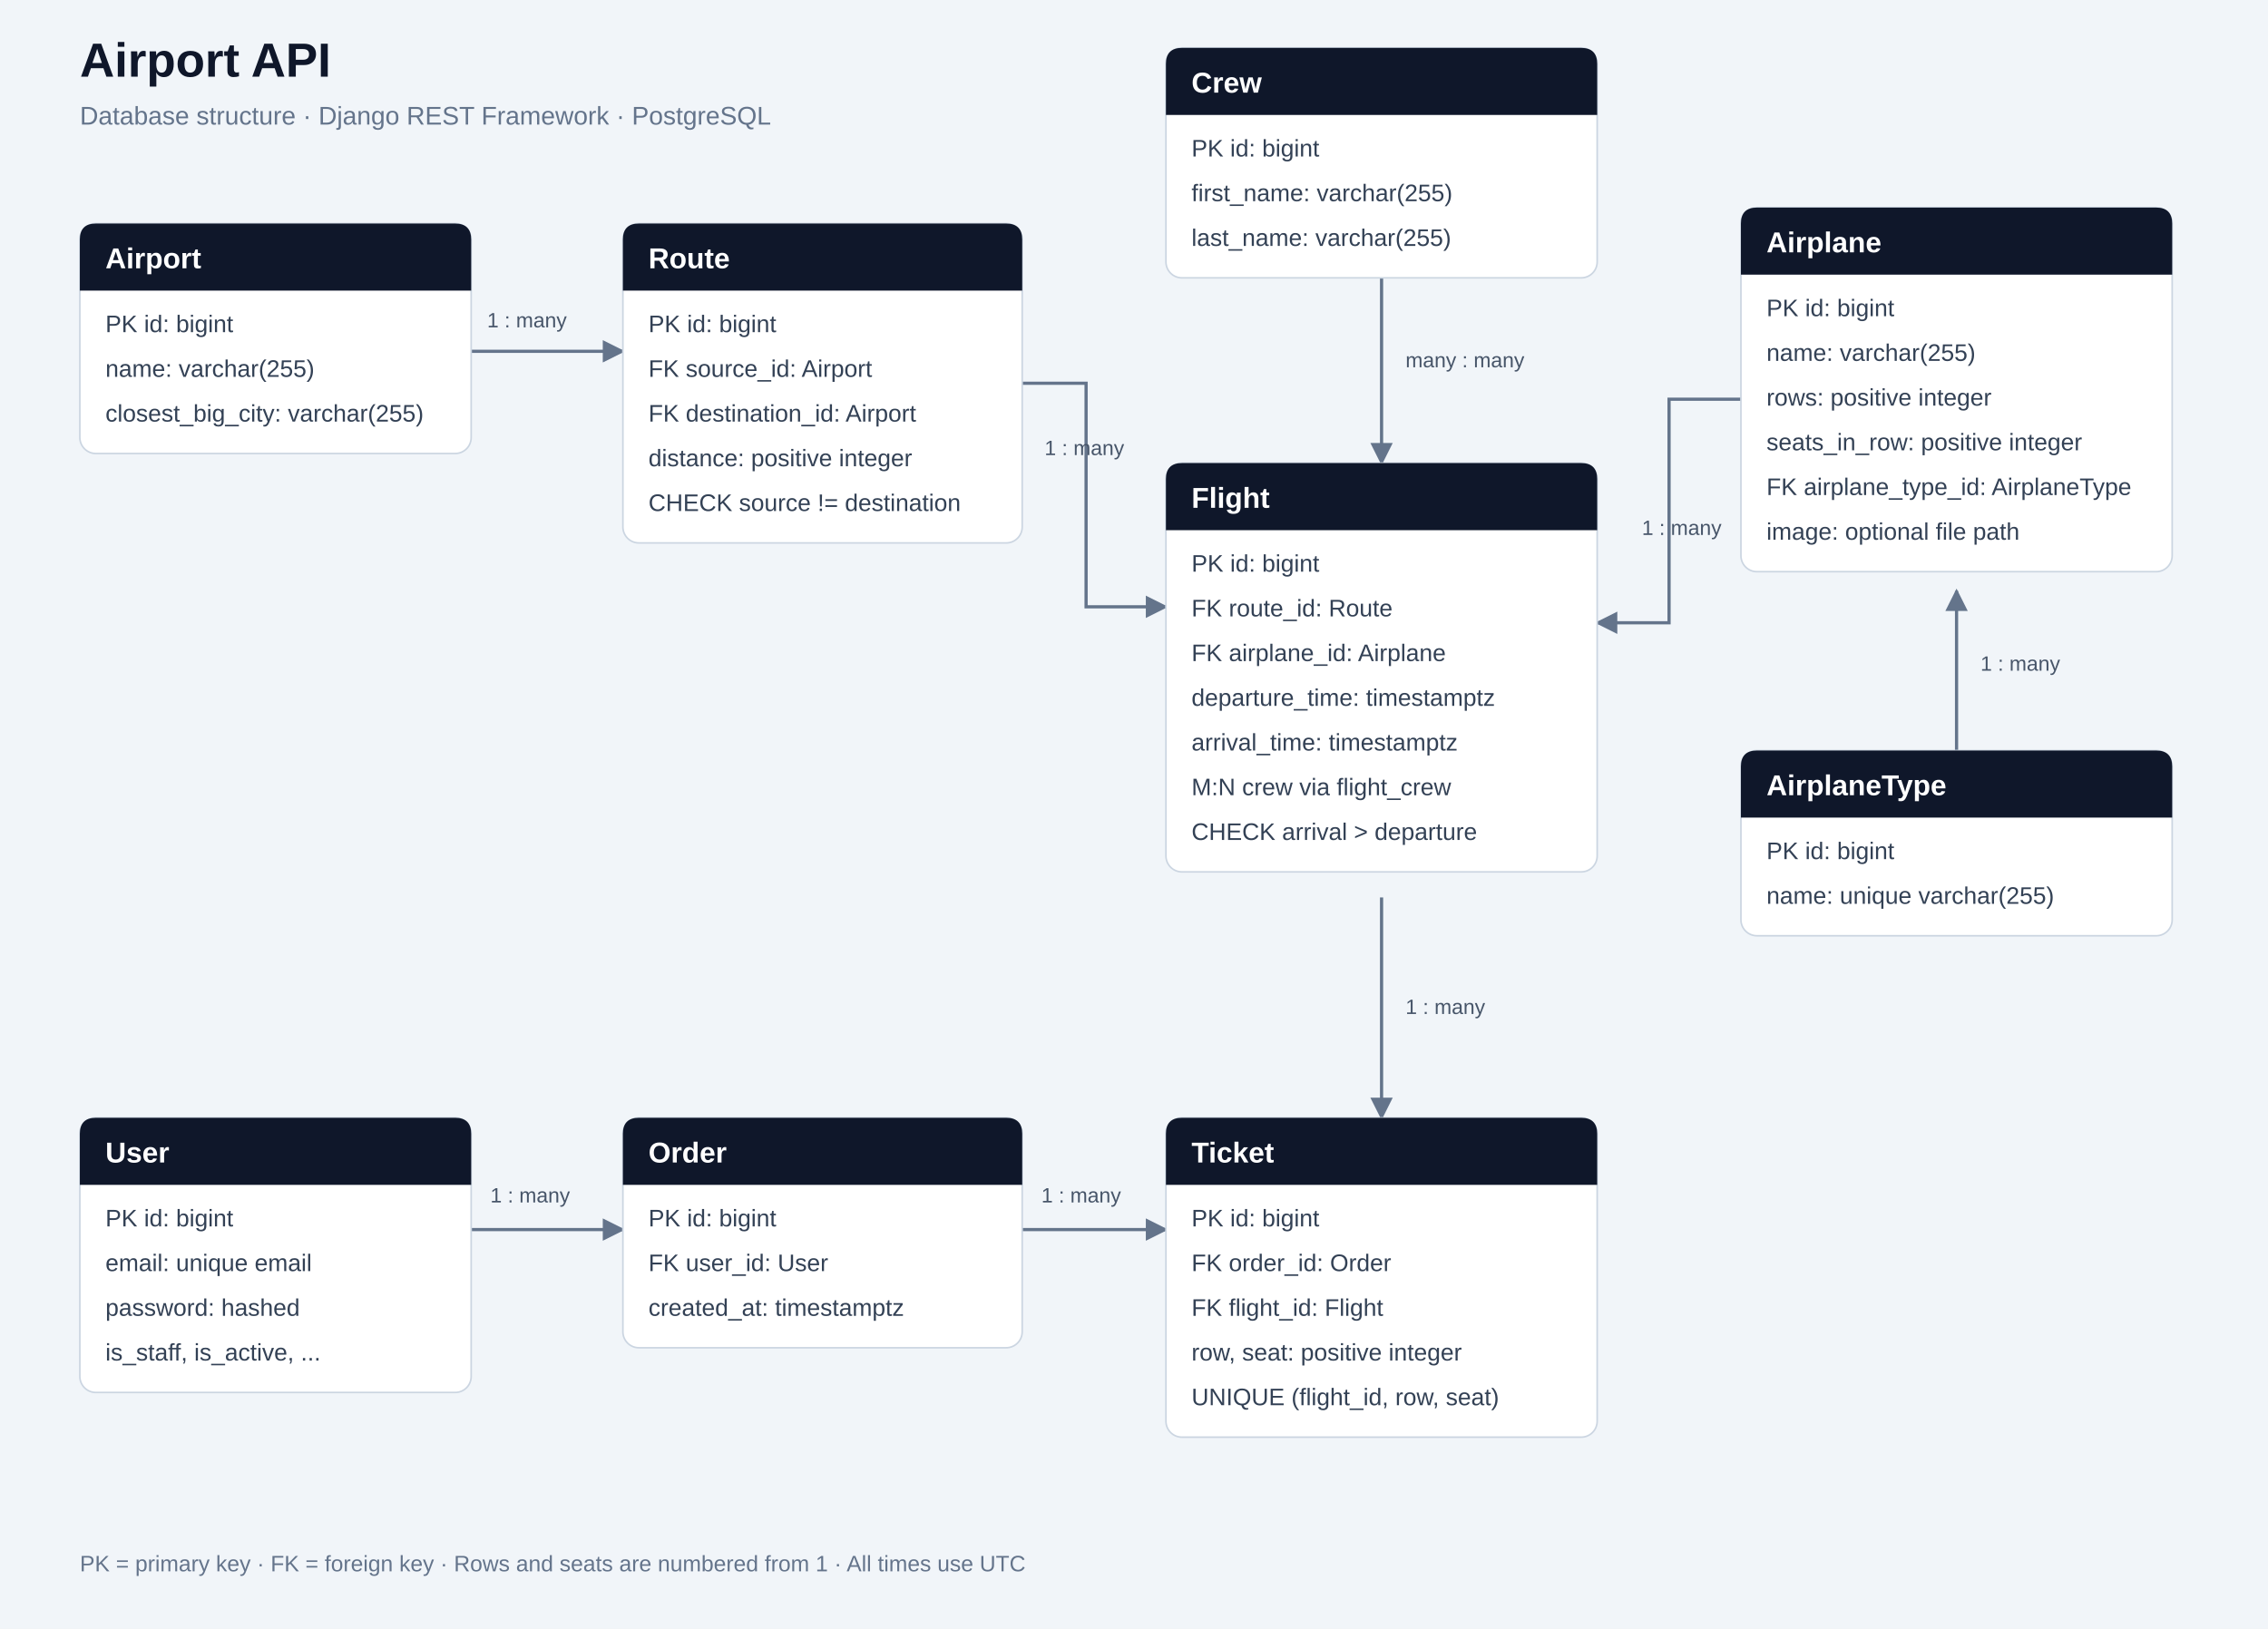
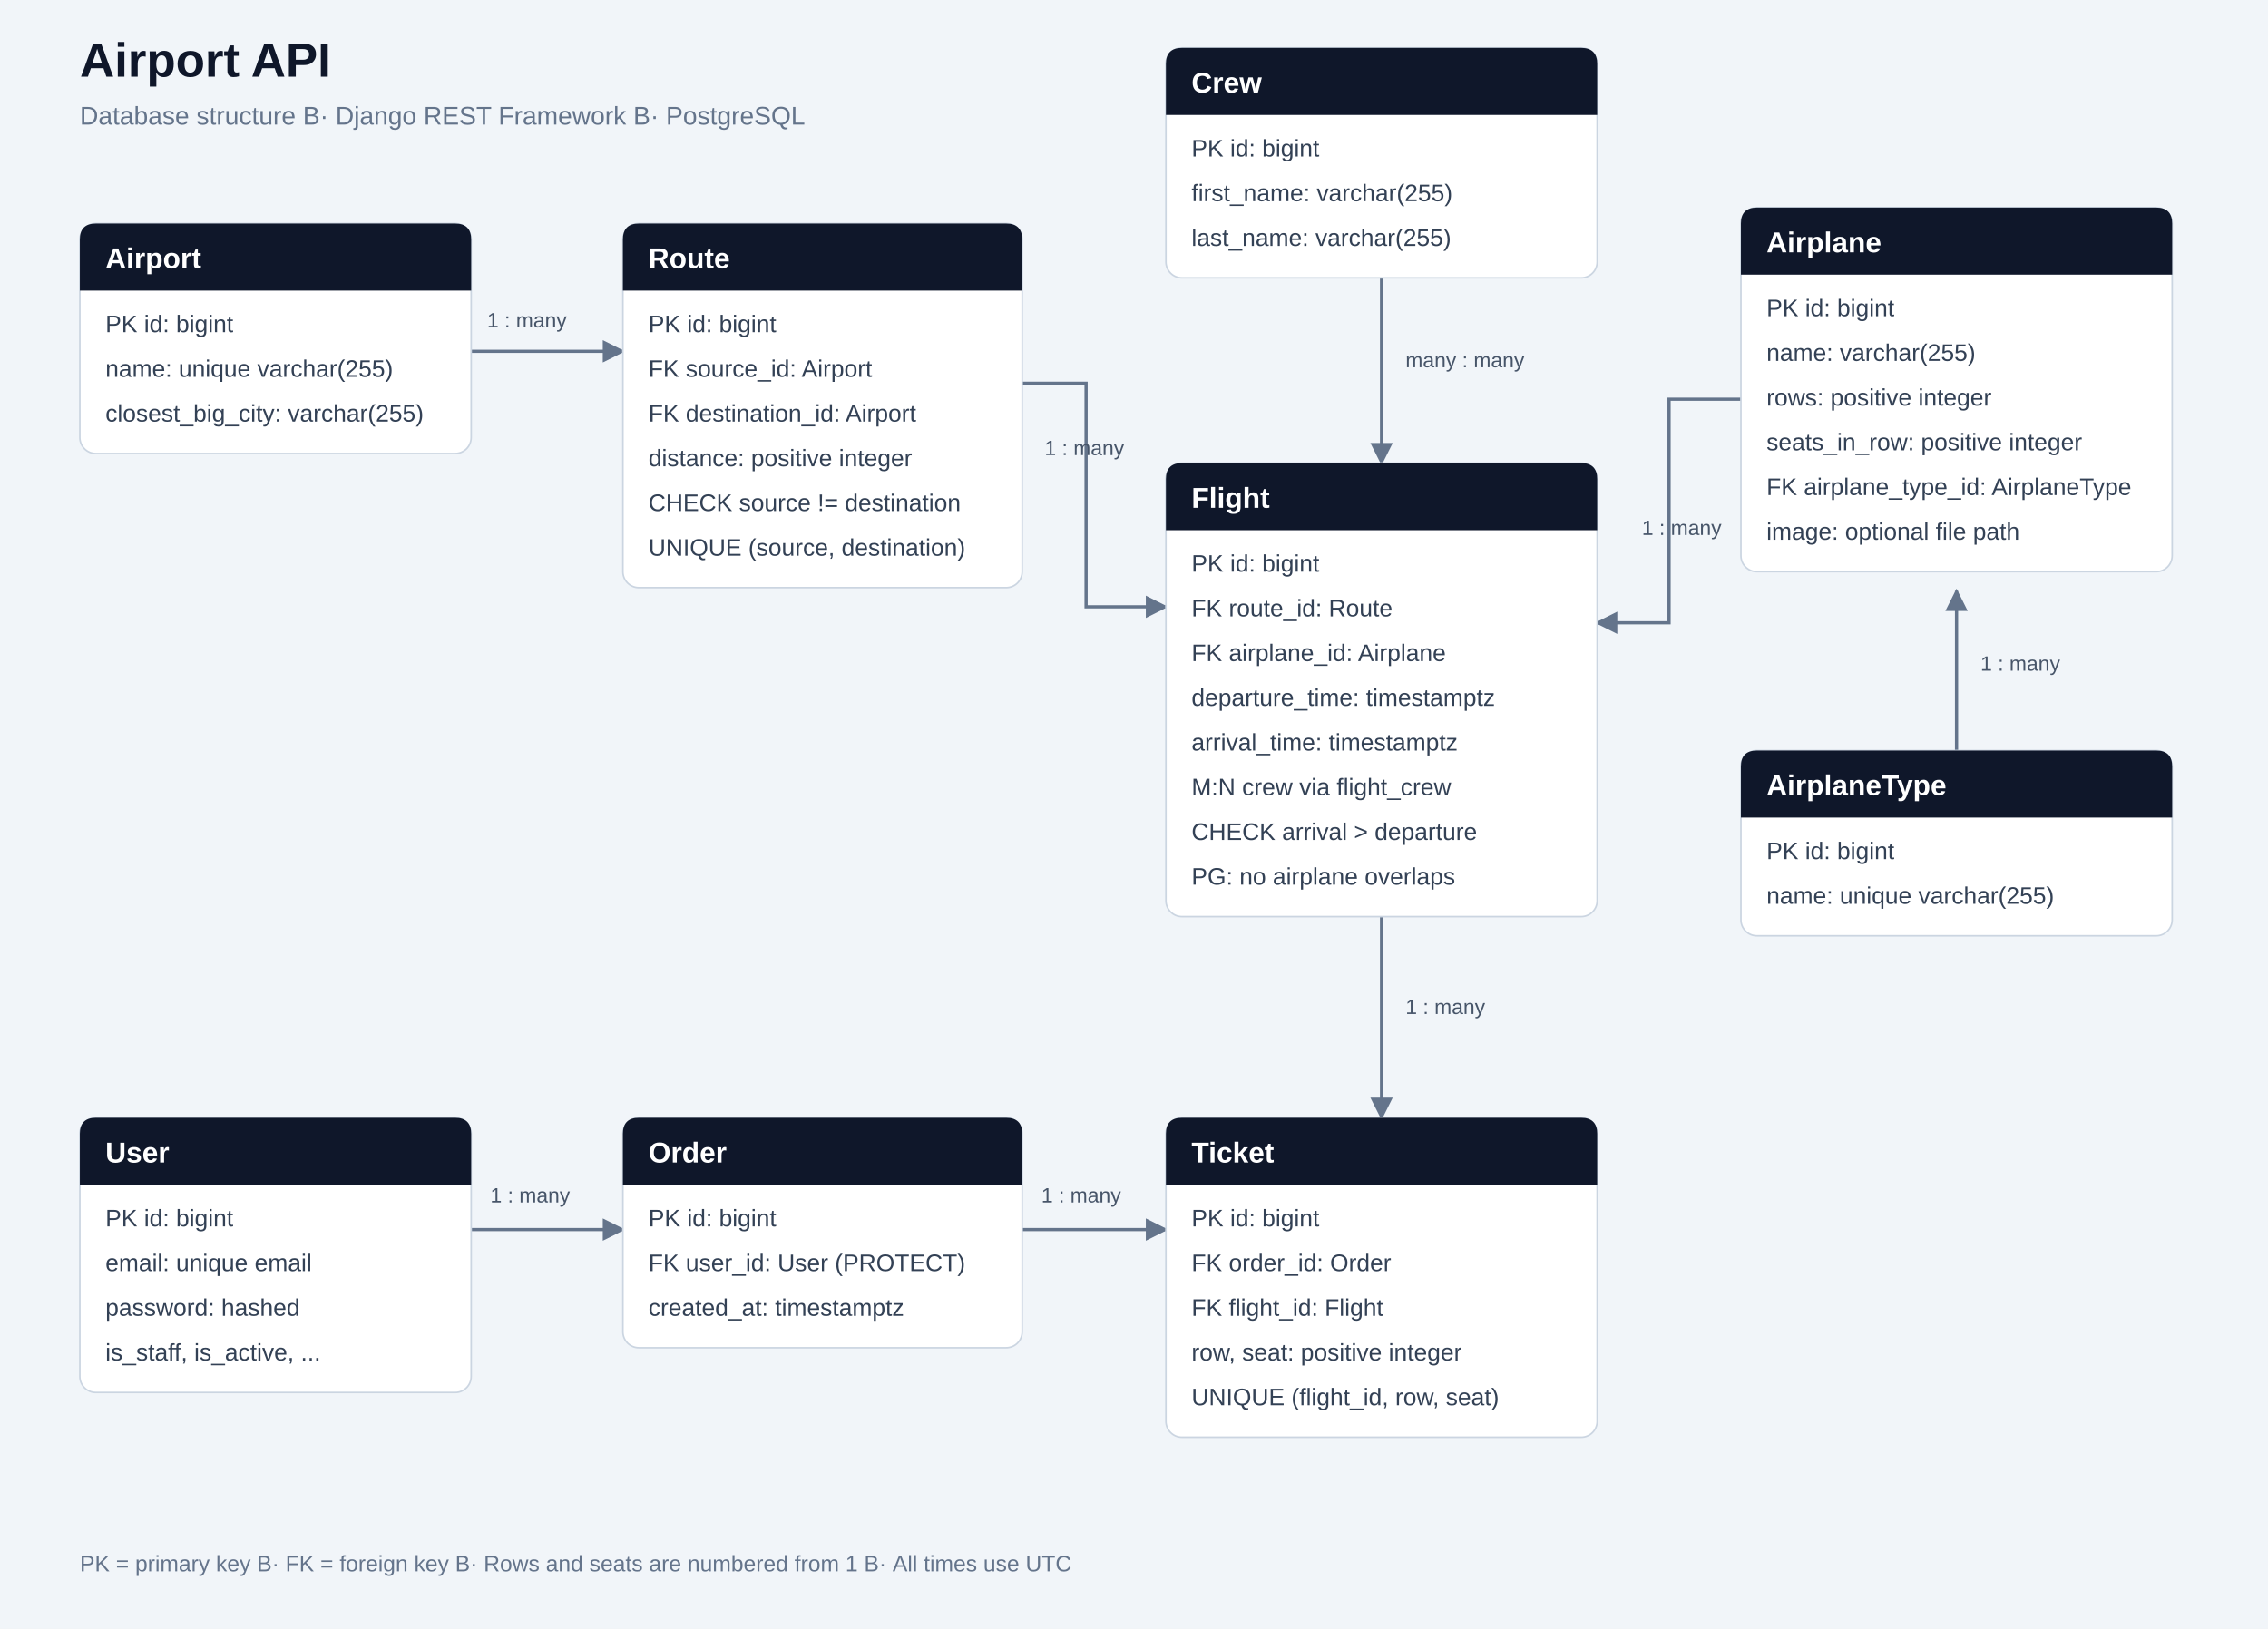
<svg xmlns="http://www.w3.org/2000/svg" style="width:100%;height:auto;max-width:1420px" viewBox="0 0 1420 1020">
  <rect width="1420" height="1020" fill="#f1f5f9" />
  <style>text{font-family:Arial,sans-serif}.field{font-size:15px;fill:#334155}.label{font-size:13px;fill:#475569}</style>
  <defs>
    <marker id="arrow" viewBox="0 0 10 10" refX="9" refY="5" markerWidth="7" markerHeight="7" orient="auto-start-reverse">
      <path d="M0 0 L10 5 L0 10 z" fill="#64748b" />
    </marker>
  </defs>
  <text x="50" y="48" font-size="30" font-weight="700" fill="#0f172a">Airport API</text>
-   <text x="50" y="78" font-size="16" fill="#64748b">Database structure · Django REST Framework · PostgreSQL</text>
+   <text x="50" y="78" font-size="16" fill="#64748b">Database structure В· Django REST Framework В· PostgreSQL</text>
  <path d="M295 220 H390" fill="none" stroke="#64748b" stroke-width="2" marker-end="url(#arrow)" />
  <text class="label" x="305" y="205">1 : many</text>
  <path d="M640 240 H680 V380 H730" fill="none" stroke="#64748b" stroke-width="2" marker-end="url(#arrow)" />
  <text class="label" x="654" y="285">1 : many</text>
  <path d="M865 170 V290" fill="none" stroke="#64748b" stroke-width="2" marker-end="url(#arrow)" />
  <text class="label" x="880" y="230">many : many</text>
  <path d="M1090 250 H1045 V390 H1000" fill="none" stroke="#64748b" stroke-width="2" marker-end="url(#arrow)" />
  <text class="label" x="1028" y="335">1 : many</text>
  <path d="M1225 470 V370" fill="none" stroke="#64748b" stroke-width="2" marker-end="url(#arrow)" />
  <text class="label" x="1240" y="420">1 : many</text>
  <path d="M295 770 H390" fill="none" stroke="#64748b" stroke-width="2" marker-end="url(#arrow)" />
  <text class="label" x="307" y="753">1 : many</text>
  <path d="M640 770 H730" fill="none" stroke="#64748b" stroke-width="2" marker-end="url(#arrow)" />
  <text class="label" x="652" y="753">1 : many</text>
  <path d="M865 562 V700" fill="none" stroke="#64748b" stroke-width="2" marker-end="url(#arrow)" />
  <text class="label" x="880" y="635">1 : many</text>
  <rect x="50" y="140" width="245" height="144" rx="10" fill="white" stroke="#cbd5e1" />
  <path d="M60 140 H285 Q295 140 295 150 V182 H50 V150 Q50 140 60 140" fill="#0f172a" />
  <text x="66" y="168" fill="white" font-size="18" font-weight="700">Airport</text>
  <text class="field" x="66" y="208">PK  id: bigint</text>
-   <text class="field" x="66" y="236">name: varchar(255)</text>
+   <text class="field" x="66" y="236">name: unique varchar(255)</text>
  <text class="field" x="66" y="264">closest_big_city: varchar(255)</text>
-   <rect x="390" y="140" width="250" height="200" rx="10" fill="white" stroke="#cbd5e1" />
+   <rect x="390" y="140" width="250" height="228" rx="10" fill="white" stroke="#cbd5e1" />
  <path d="M400 140 H630 Q640 140 640 150 V182 H390 V150 Q390 140 400 140" fill="#0f172a" />
  <text x="406" y="168" fill="white" font-size="18" font-weight="700">Route</text>
  <text class="field" x="406" y="208">PK  id: bigint</text>
  <text class="field" x="406" y="236">FK  source_id: Airport</text>
  <text class="field" x="406" y="264">FK  destination_id: Airport</text>
  <text class="field" x="406" y="292">distance: positive integer</text>
  <text class="field" x="406" y="320">CHECK source != destination</text>
+   <text class="field" x="406" y="348">UNIQUE (source, destination)</text>
  <rect x="730" y="30" width="270" height="144" rx="10" fill="white" stroke="#cbd5e1" />
  <path d="M740 30 H990 Q1000 30 1000 40 V72 H730 V40 Q730 30 740 30" fill="#0f172a" />
  <text x="746" y="58" fill="white" font-size="18" font-weight="700">Crew</text>
  <text class="field" x="746" y="98">PK  id: bigint</text>
  <text class="field" x="746" y="126">first_name: varchar(255)</text>
  <text class="field" x="746" y="154">last_name: varchar(255)</text>
-   <rect x="730" y="290" width="270" height="256" rx="10" fill="white" stroke="#cbd5e1" />
+   <rect x="730" y="290" width="270" height="284" rx="10" fill="white" stroke="#cbd5e1" />
  <path d="M740 290 H990 Q1000 290 1000 300 V332 H730 V300 Q730 290 740 290" fill="#0f172a" />
  <text x="746" y="318" fill="white" font-size="18" font-weight="700">Flight</text>
  <text class="field" x="746" y="358">PK  id: bigint</text>
  <text class="field" x="746" y="386">FK  route_id: Route</text>
  <text class="field" x="746" y="414">FK  airplane_id: Airplane</text>
  <text class="field" x="746" y="442">departure_time: timestamptz</text>
  <text class="field" x="746" y="470">arrival_time: timestamptz</text>
  <text class="field" x="746" y="498">M:N crew via flight_crew</text>
  <text class="field" x="746" y="526">CHECK arrival &gt; departure</text>
+   <text class="field" x="746" y="554">PG: no airplane overlaps</text>
  <rect x="1090" y="130" width="270" height="228" rx="10" fill="white" stroke="#cbd5e1" />
  <path d="M1100 130 H1350 Q1360 130 1360 140 V172 H1090 V140 Q1090 130 1100 130" fill="#0f172a" />
  <text x="1106" y="158" fill="white" font-size="18" font-weight="700">Airplane</text>
  <text class="field" x="1106" y="198">PK  id: bigint</text>
  <text class="field" x="1106" y="226">name: varchar(255)</text>
  <text class="field" x="1106" y="254">rows: positive integer</text>
  <text class="field" x="1106" y="282">seats_in_row: positive integer</text>
  <text class="field" x="1106" y="310">FK  airplane_type_id: AirplaneType</text>
  <text class="field" x="1106" y="338">image: optional file path</text>
  <rect x="1090" y="470" width="270" height="116" rx="10" fill="white" stroke="#cbd5e1" />
  <path d="M1100 470 H1350 Q1360 470 1360 480 V512 H1090 V480 Q1090 470 1100 470" fill="#0f172a" />
  <text x="1106" y="498" fill="white" font-size="18" font-weight="700">AirplaneType</text>
  <text class="field" x="1106" y="538">PK  id: bigint</text>
  <text class="field" x="1106" y="566">name: unique varchar(255)</text>
  <rect x="50" y="700" width="245" height="172" rx="10" fill="white" stroke="#cbd5e1" />
  <path d="M60 700 H285 Q295 700 295 710 V742 H50 V710 Q50 700 60 700" fill="#0f172a" />
  <text x="66" y="728" fill="white" font-size="18" font-weight="700">User</text>
  <text class="field" x="66" y="768">PK  id: bigint</text>
  <text class="field" x="66" y="796">email: unique email</text>
  <text class="field" x="66" y="824">password: hashed</text>
  <text class="field" x="66" y="852">is_staff, is_active, ...</text>
  <rect x="390" y="700" width="250" height="144" rx="10" fill="white" stroke="#cbd5e1" />
  <path d="M400 700 H630 Q640 700 640 710 V742 H390 V710 Q390 700 400 700" fill="#0f172a" />
  <text x="406" y="728" fill="white" font-size="18" font-weight="700">Order</text>
  <text class="field" x="406" y="768">PK  id: bigint</text>
-   <text class="field" x="406" y="796">FK  user_id: User</text>
+   <text class="field" x="406" y="796">FK  user_id: User (PROTECT)</text>
  <text class="field" x="406" y="824">created_at: timestamptz</text>
  <rect x="730" y="700" width="270" height="200" rx="10" fill="white" stroke="#cbd5e1" />
  <path d="M740 700 H990 Q1000 700 1000 710 V742 H730 V710 Q730 700 740 700" fill="#0f172a" />
  <text x="746" y="728" fill="white" font-size="18" font-weight="700">Ticket</text>
  <text class="field" x="746" y="768">PK  id: bigint</text>
  <text class="field" x="746" y="796">FK  order_id: Order</text>
  <text class="field" x="746" y="824">FK  flight_id: Flight</text>
  <text class="field" x="746" y="852">row, seat: positive integer</text>
  <text class="field" x="746" y="880">UNIQUE (flight_id, row, seat)</text>
-   <text x="50" y="984" font-size="14" fill="#64748b">PK = primary key   ·   FK = foreign key   ·   Rows and seats are numbered from 1   ·   All times use UTC</text>
+   <text x="50" y="984" font-size="14" fill="#64748b">PK = primary key   В·   FK = foreign key   В·   Rows and seats are numbered from 1   В·   All times use UTC</text>
</svg>
